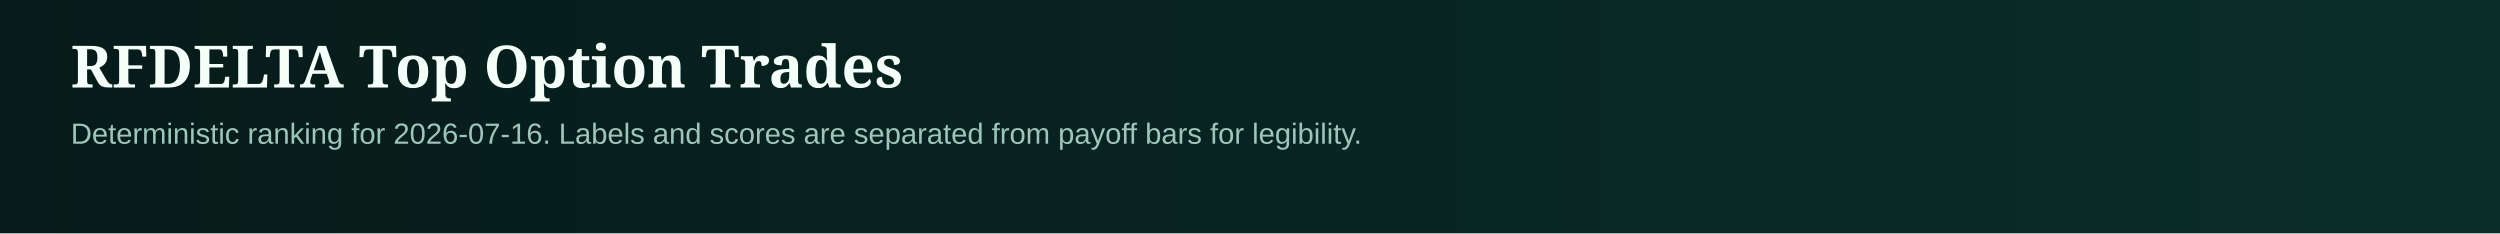
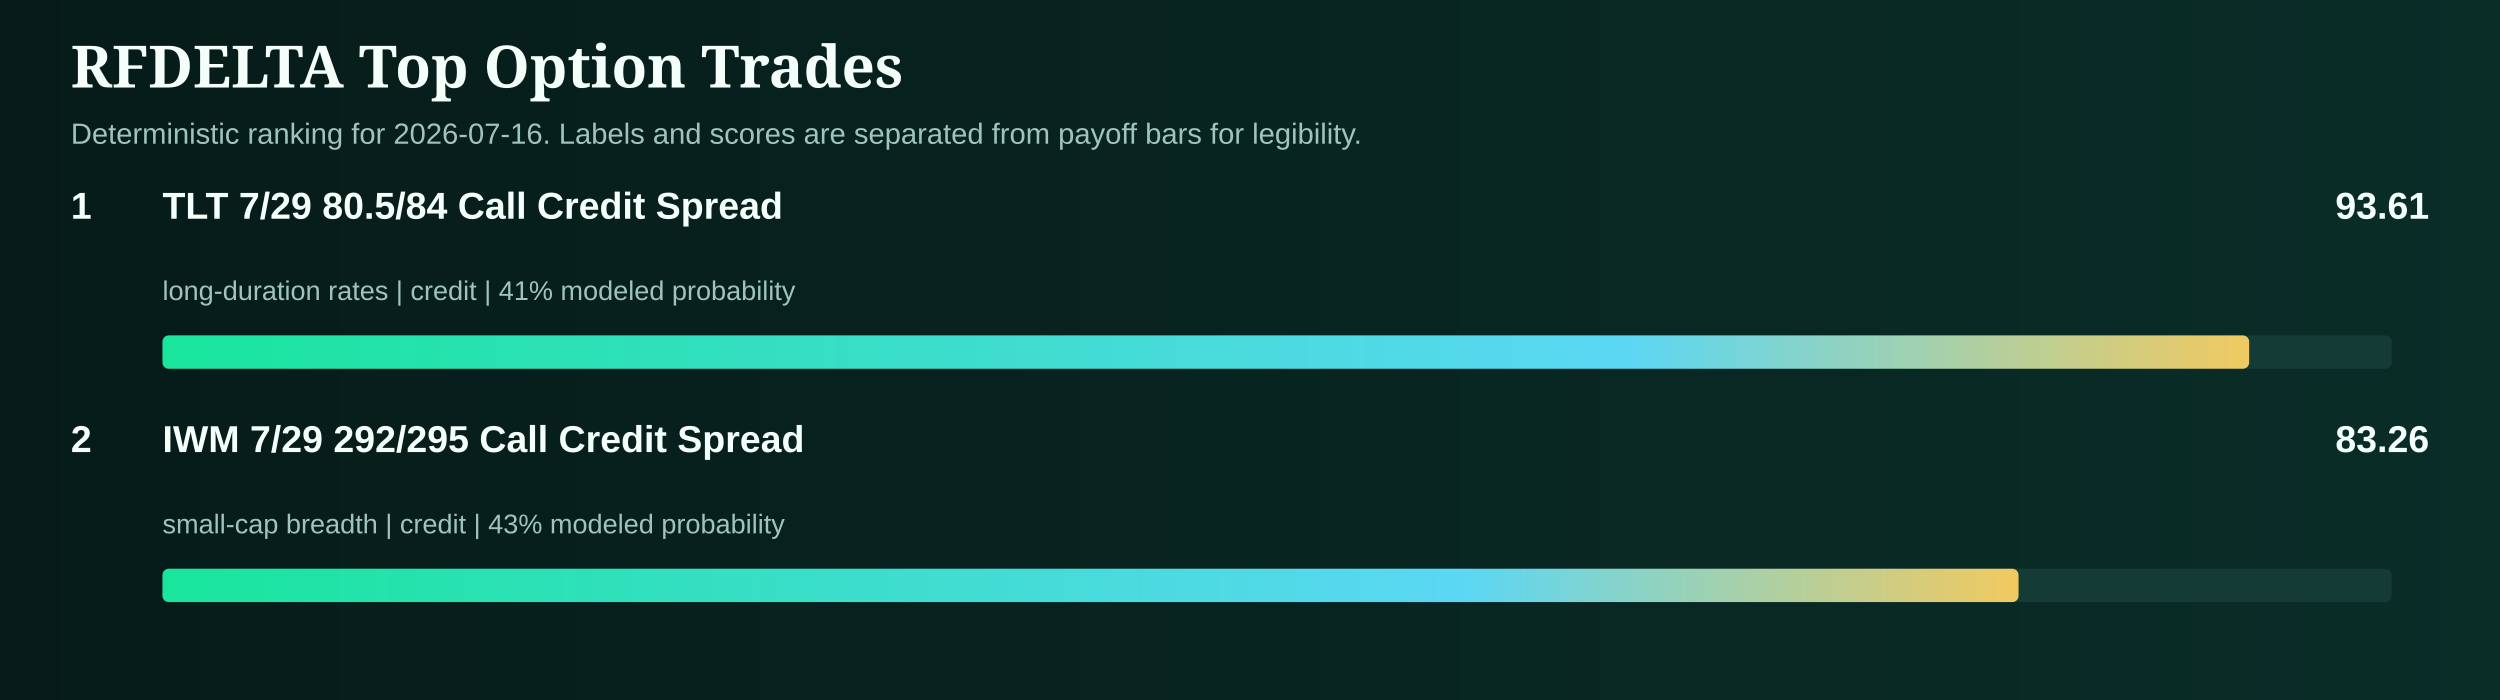
- <svg xmlns="http://www.w3.org/2000/svg" width="1200" height="112" viewBox="0 0 1200 112" role="img" aria-label="RFDELTA ranked option trade scores">
+ <svg xmlns="http://www.w3.org/2000/svg" width="1200" height="336" viewBox="0 0 1200 336" role="img" aria-label="RFDELTA ranked option trade scores">
  <defs>
    <linearGradient id="background" x1="0" x2="1">
      <stop stop-color="#061b19" />
      <stop offset="1" stop-color="#0a2d28" />
    </linearGradient>
    <linearGradient id="scoreBar" x1="0" x2="1">
      <stop stop-color="#18e59c" />
      <stop offset="0.7" stop-color="#5bd7f4" />
      <stop offset="1" stop-color="#f4c95d" />
    </linearGradient>
    <style>.title{fill:#f4fff9;font:700 18px Arial,sans-serif}.rank,.score{fill:#f4fff9;font:800 18px Arial,sans-serif}.meta{fill:#9fc4bb;font:13px Arial,sans-serif}.head{fill:#f4fff9;font:800 28px Georgia,serif}.sub{fill:#9fc4bb;font:14px Arial,sans-serif}</style>
  </defs>
-   <rect width="1200" height="112" fill="url(#background)" />
+   <rect width="1200" height="336" fill="url(#background)" />
  <text x="34" y="42" class="head">RFDELTA Top Option Trades</text>
  <text x="34" y="69" class="sub">Deterministic ranking for 2026-07-16. Labels and scores are separated from payoff bars for legibility.</text>
+   <g>
+     <text x="34" y="105" class="rank">1</text>
+     <text x="78" y="105" class="title">
+       <tspan x="78" dy="0">TLT 7/29 80.5/84 Call Credit Spread</tspan>
+     </text>
+     <text x="1166" y="105" class="score" text-anchor="end">93.61</text>
+     <text x="78" y="144" class="meta">long-duration rates | credit | 41% modeled probability</text>
+     <rect x="78" y="161" width="1070" height="16" rx="3" fill="#143b36" />
+     <rect x="78" y="161" width="1001.6" height="16" rx="3" fill="url(#scoreBar)" />
+   </g>
+   <g>
+     <text x="34" y="217" class="rank">2</text>
+     <text x="78" y="217" class="title">
+       <tspan x="78" dy="0">IWM 7/29 292/295 Call Credit Spread</tspan>
+     </text>
+     <text x="1166" y="217" class="score" text-anchor="end">83.26</text>
+     <text x="78" y="256" class="meta">small-cap breadth | credit | 43% modeled probability</text>
+     <rect x="78" y="273" width="1070" height="16" rx="3" fill="#143b36" />
+     <rect x="78" y="273" width="890.9" height="16" rx="3" fill="url(#scoreBar)" />
+   </g>
</svg>
